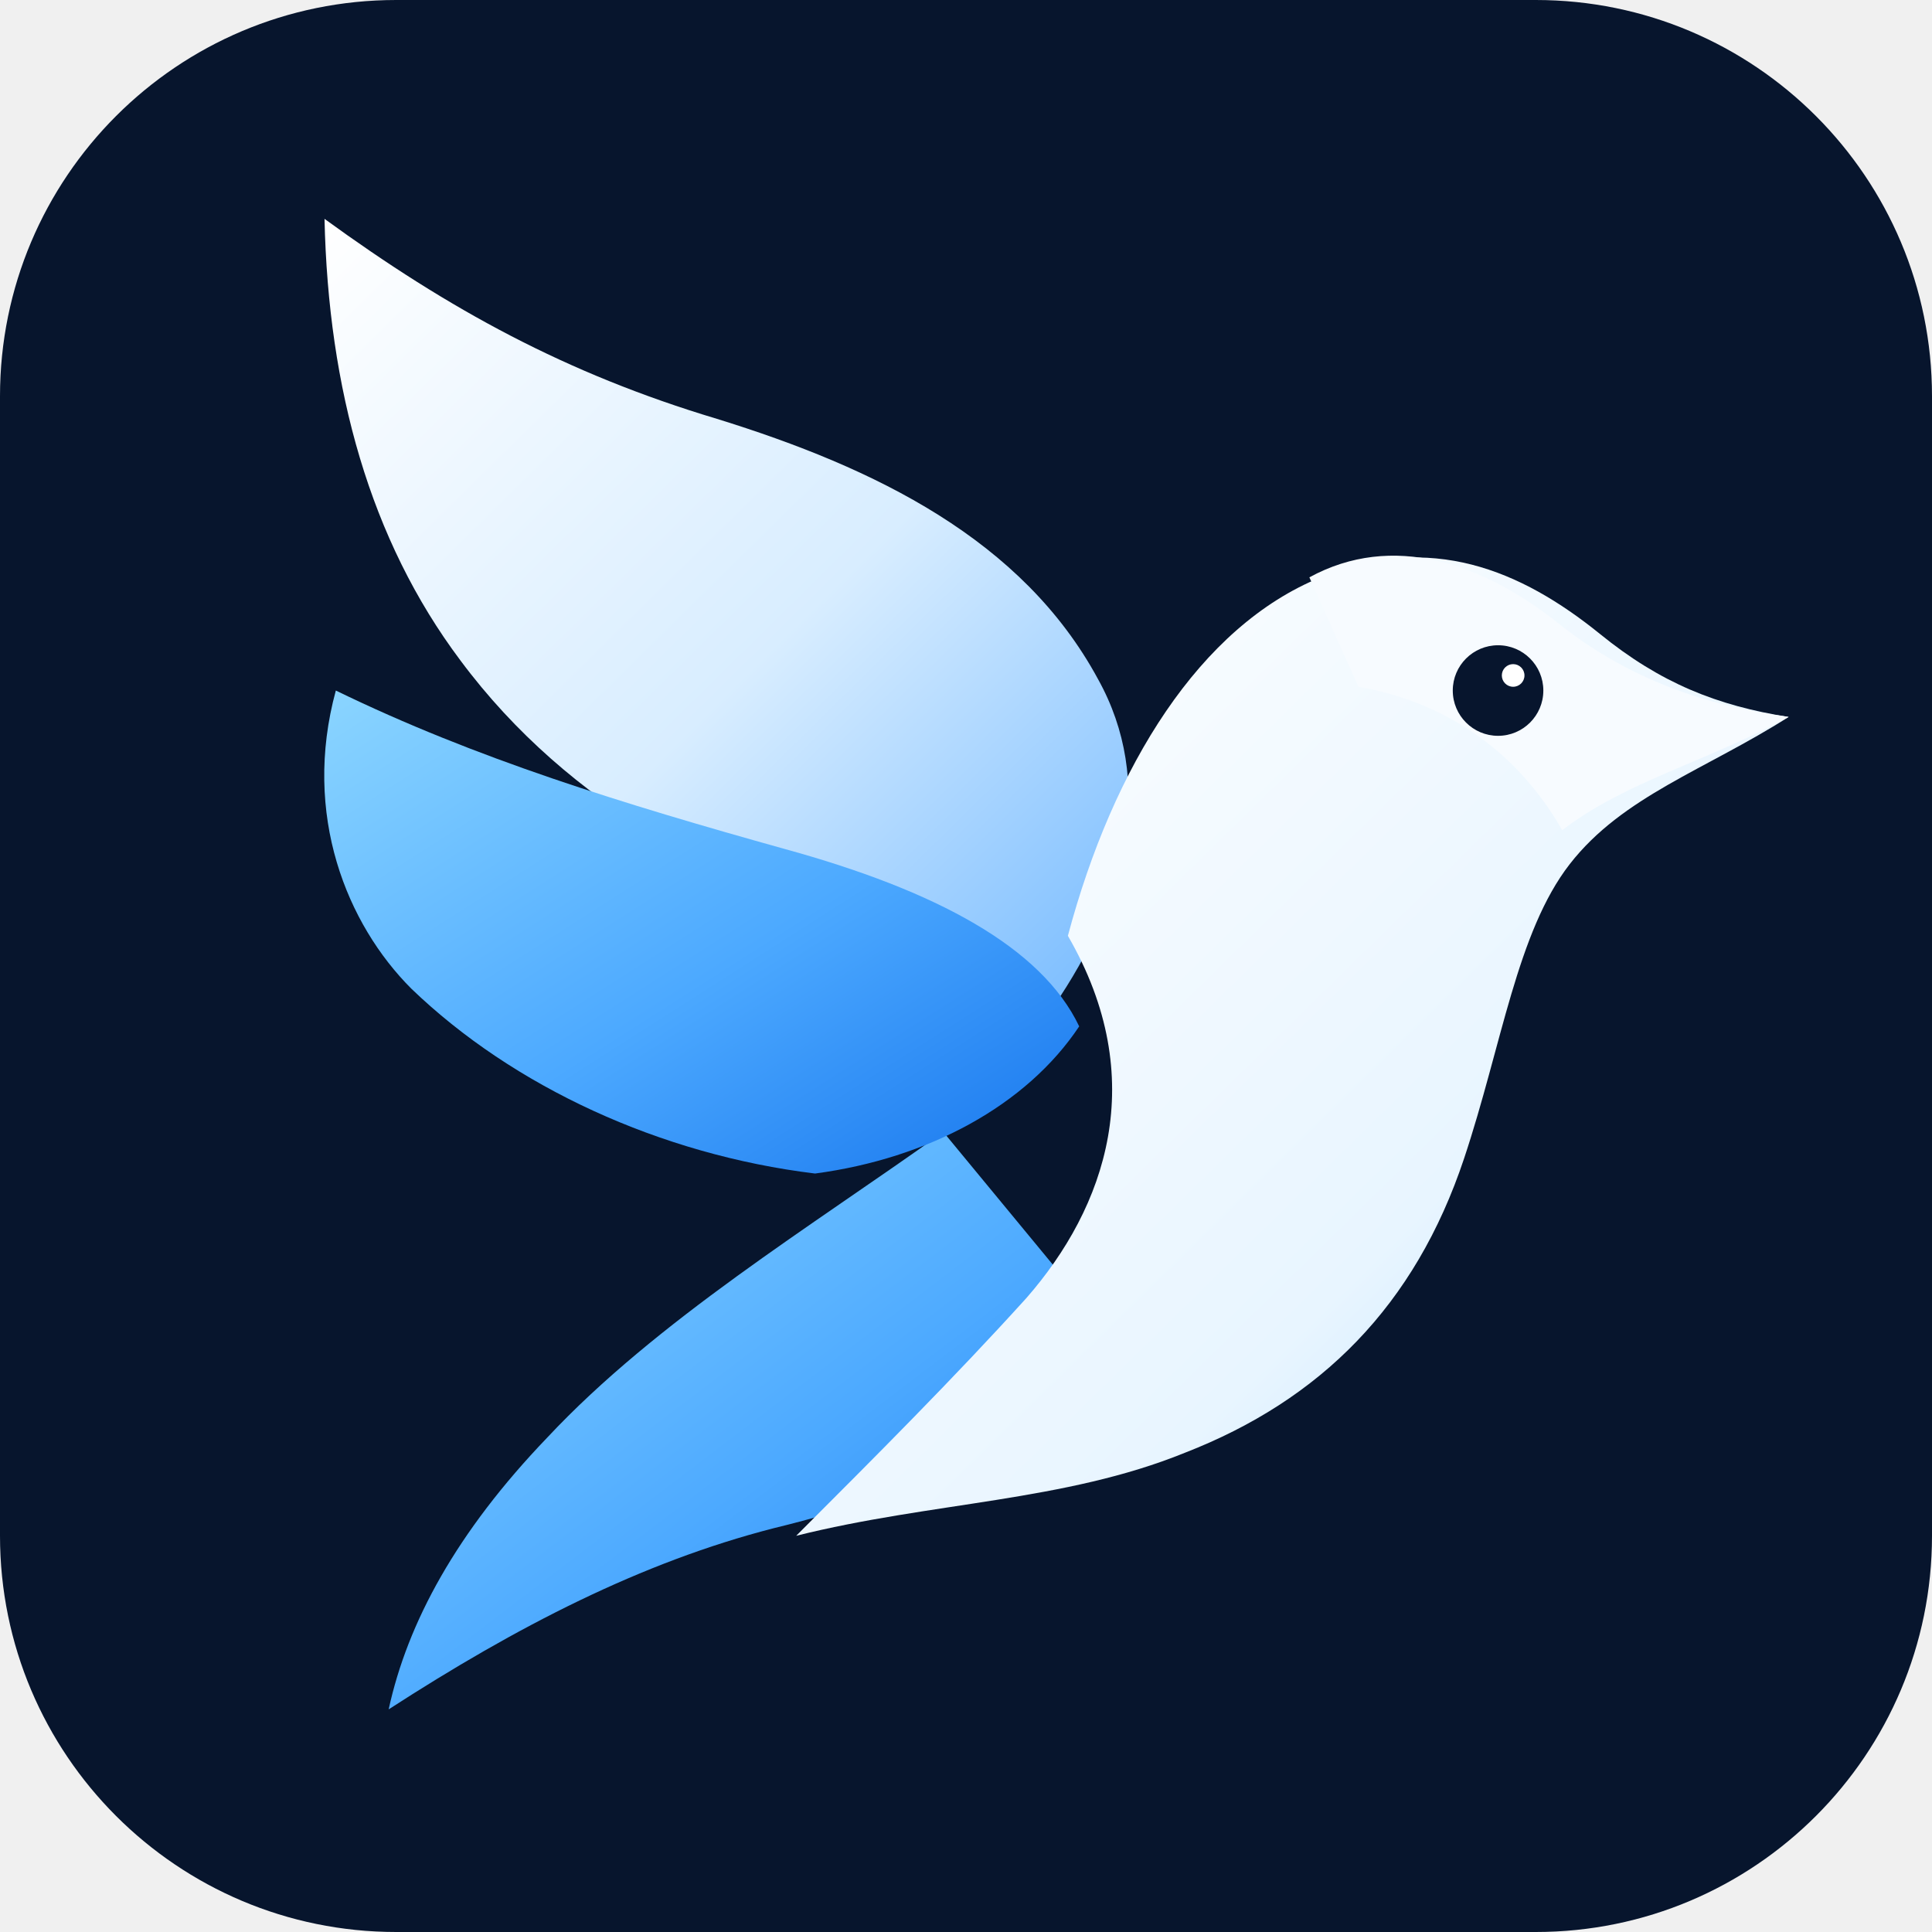
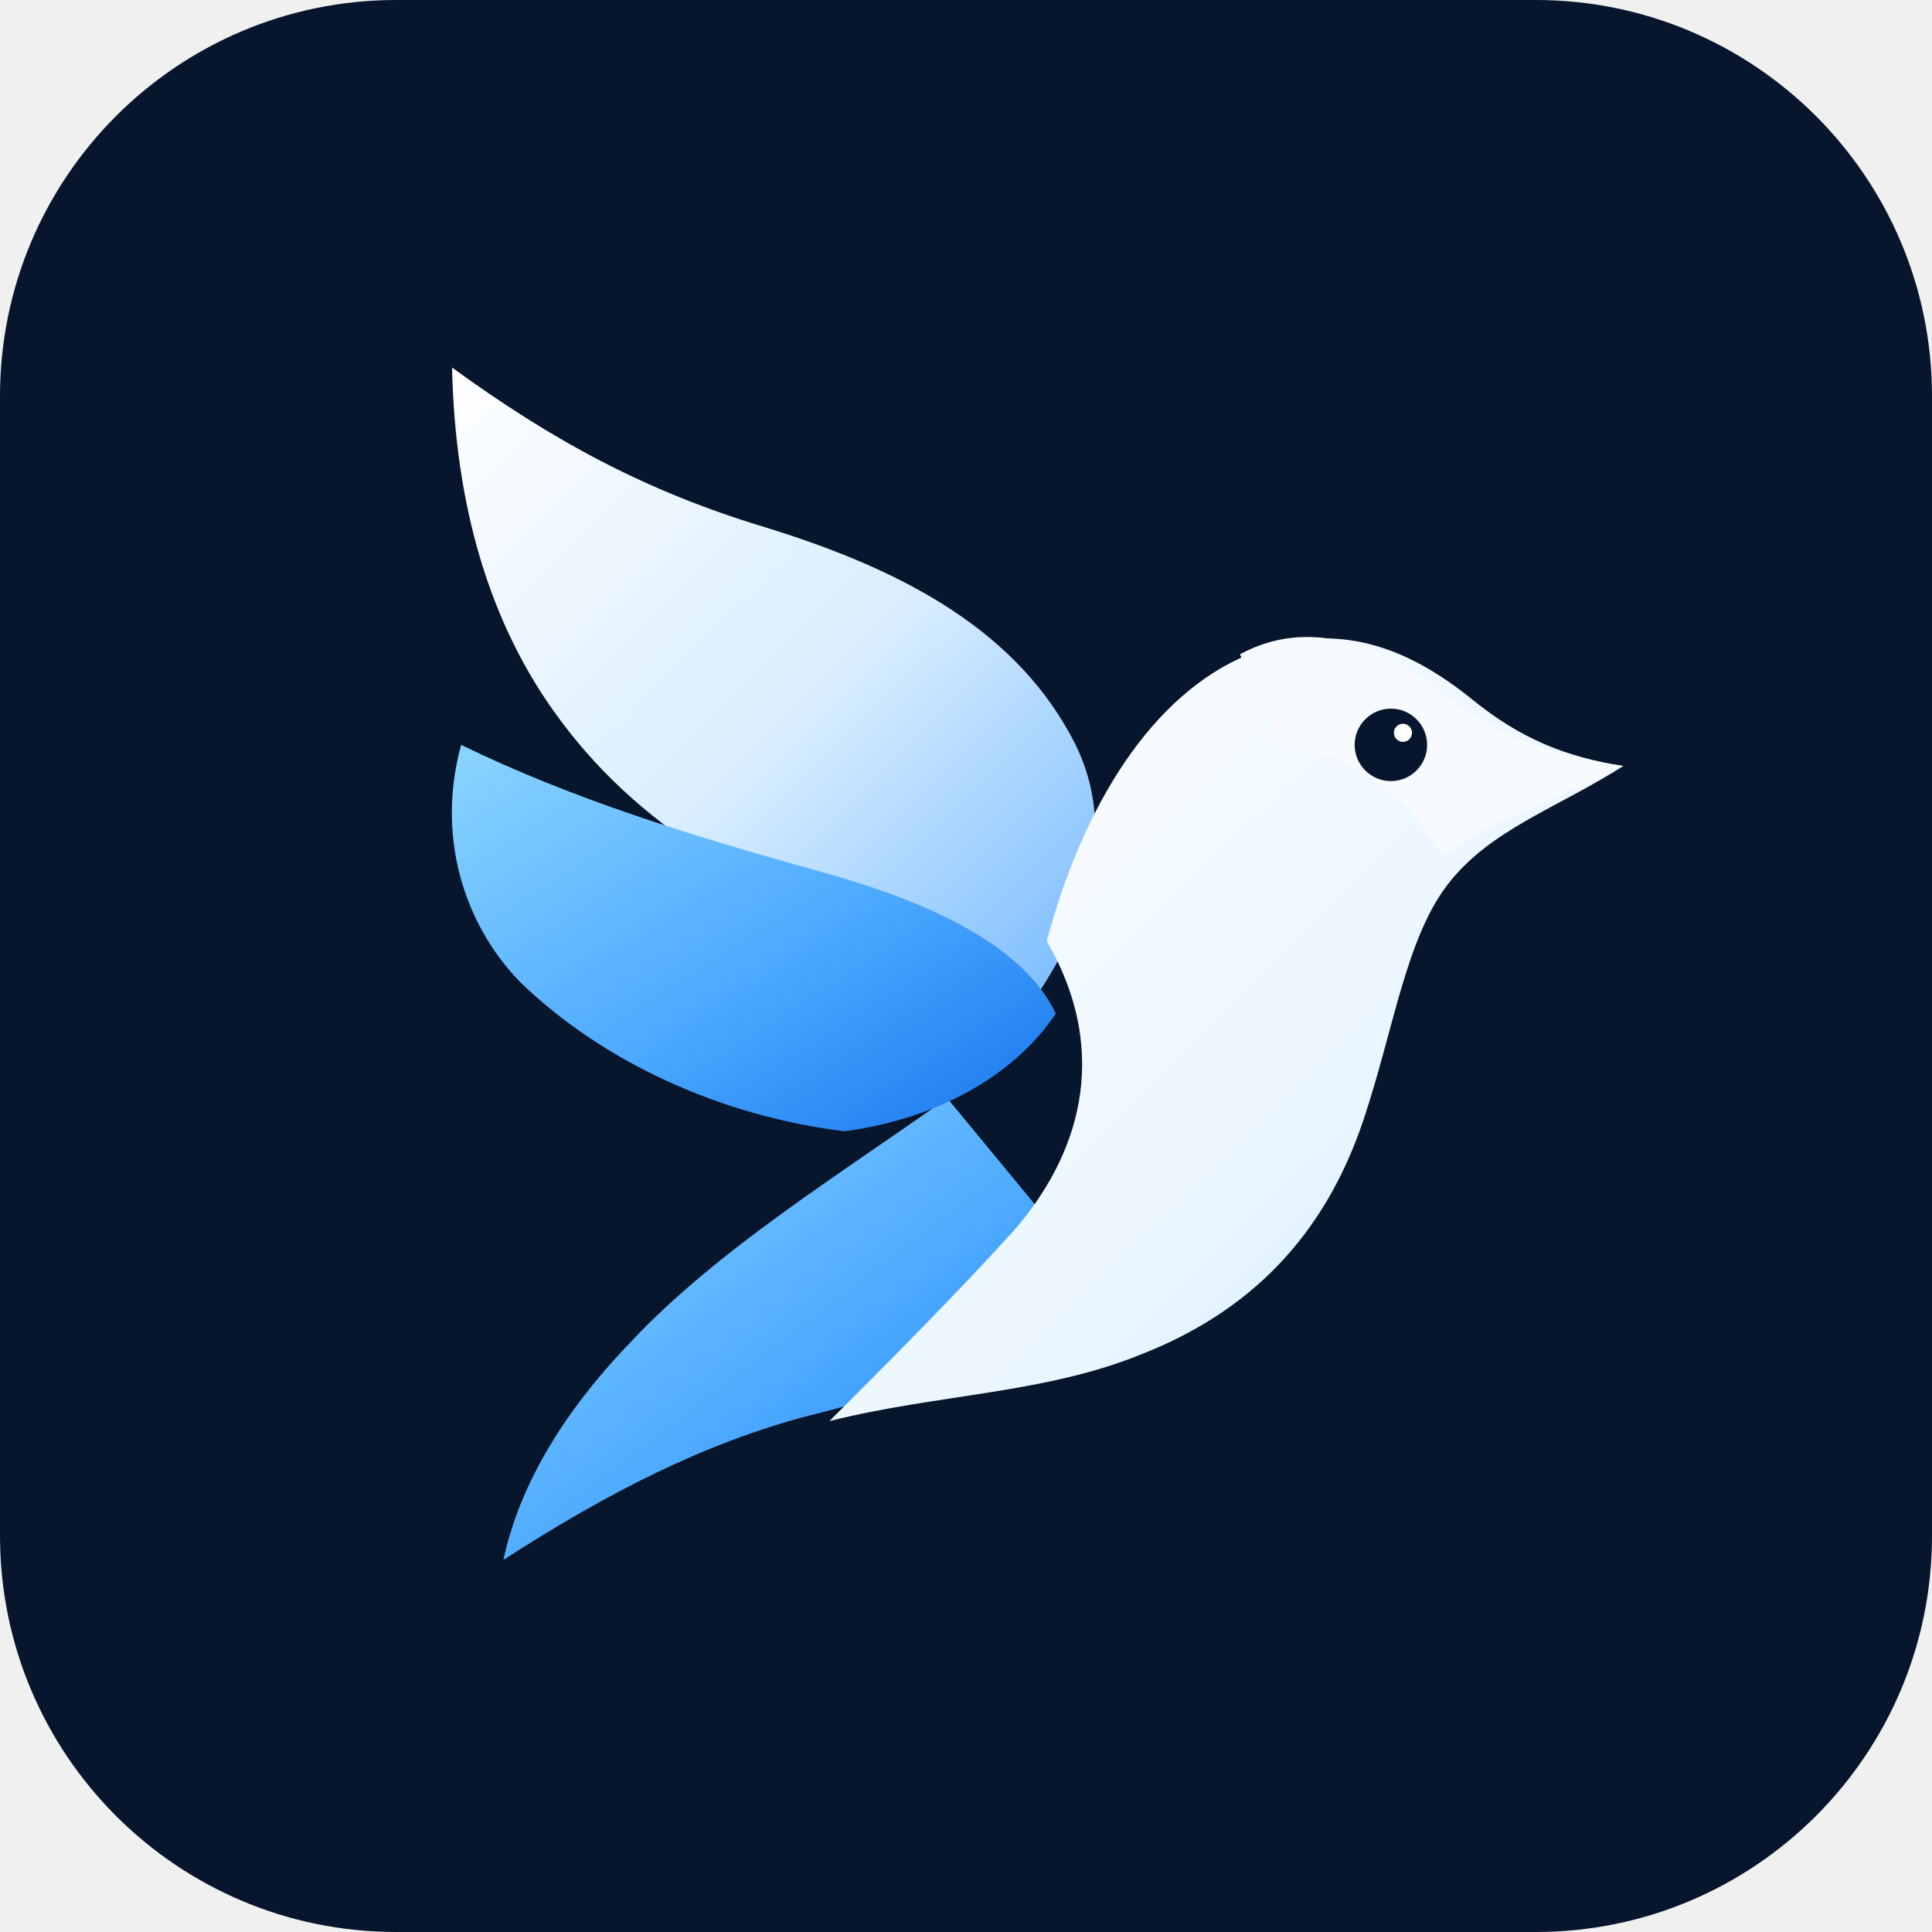
<svg xmlns="http://www.w3.org/2000/svg" viewBox="0 0 512 512">
  <defs>
    <linearGradient id="body" x1="0" y1="0" x2="1" y2="1">
      <stop offset="0" stop-color="#ffffff" />
      <stop offset="0.65" stop-color="#e8f5ff" />
      <stop offset="1" stop-color="#a8d8ff" />
    </linearGradient>
    <linearGradient id="wing" x1="0" y1="0" x2="1" y2="1">
      <stop offset="0" stop-color="#ffffff" />
      <stop offset="0.55" stop-color="#d8edff" />
      <stop offset="1" stop-color="#75baff" />
    </linearGradient>
    <linearGradient id="blue" x1="0" y1="0" x2="1" y2="1">
      <stop offset="0" stop-color="#8bd5ff" />
      <stop offset="0.55" stop-color="#4ca9ff" />
      <stop offset="1" stop-color="#1675ed" />
    </linearGradient>
  </defs>
  <rect width="512" height="512" rx="105" fill="#07152d" />
-   <path d="M250 300 C215 325 174 350 145 381 C121 406 108 430 103 453 C137 431 170 414 205 405 C242 396 274 382 302 363Z" fill="url(#blue)" />
-   <path d="M279 267 C299 238 306 207 291 180 C271 143 232 124 190 111 C150 99 119 82 86 58 C87 103 98 143 122 175 C151 214 193 235 236 249 C255 255 270 261 279 267Z" fill="url(#wing)" />
-   <path d="M89 183 C126 201 165 213 208 225 C248 236 276 251 286 272 C272 293 246 307 216 311 C175 306 136 288 109 262 C92 245 80 216 89 183Z" fill="url(#blue)" />
-   <path d="M283 248 C295 203 318 166 350 153 C379 141 403 151 424 168 C440 181 455 187 474 190 C452 204 430 211 416 229 C402 247 398 277 388 307 C375 346 350 371 314 385 C282 398 247 398 211 407 C232 386 253 365 272 344 C293 320 305 286 283 248Z" fill="url(#body)" />
-   <path d="M347 153 C369 141 393 149 414 166 C432 180 452 187 474 190 C452 202 431 207 414 220 C402 199 383 186 360 182Z" fill="#f7fbff" />
-   <circle cx="397" cy="183" r="12" fill="#07152d" />
-   <circle cx="401" cy="179" r="3" fill="white" />
+   <g transform="translate(51 51) scale(.8)">
+     <path d="M250 300 C215 325 174 350 145 381 C121 406 108 430 103 453 C137 431 170 414 205 405 C242 396 274 382 302 363Z" fill="url(#blue)" />
+     <path d="M279 267 C299 238 306 207 291 180 C271 143 232 124 190 111 C150 99 119 82 86 58 C87 103 98 143 122 175 C151 214 193 235 236 249 C255 255 270 261 279 267Z" fill="url(#wing)" />
+     <path d="M89 183 C126 201 165 213 208 225 C248 236 276 251 286 272 C272 293 246 307 216 311 C175 306 136 288 109 262 C92 245 80 216 89 183Z" fill="url(#blue)" />
+     <path d="M283 248 C295 203 318 166 350 153 C379 141 403 151 424 168 C440 181 455 187 474 190 C452 204 430 211 416 229 C402 247 398 277 388 307 C375 346 350 371 314 385 C282 398 247 398 211 407 C232 386 253 365 272 344 C293 320 305 286 283 248Z" fill="url(#body)" />
+     <path d="M347 153 C369 141 393 149 414 166 C432 180 452 187 474 190 C452 202 431 207 414 220 C402 199 383 186 360 182Z" fill="#f7fbff" />
+     <circle cx="397" cy="183" r="12" fill="#07152d" />
+     <circle cx="401" cy="179" r="3" fill="white" />
+   </g>
</svg>
